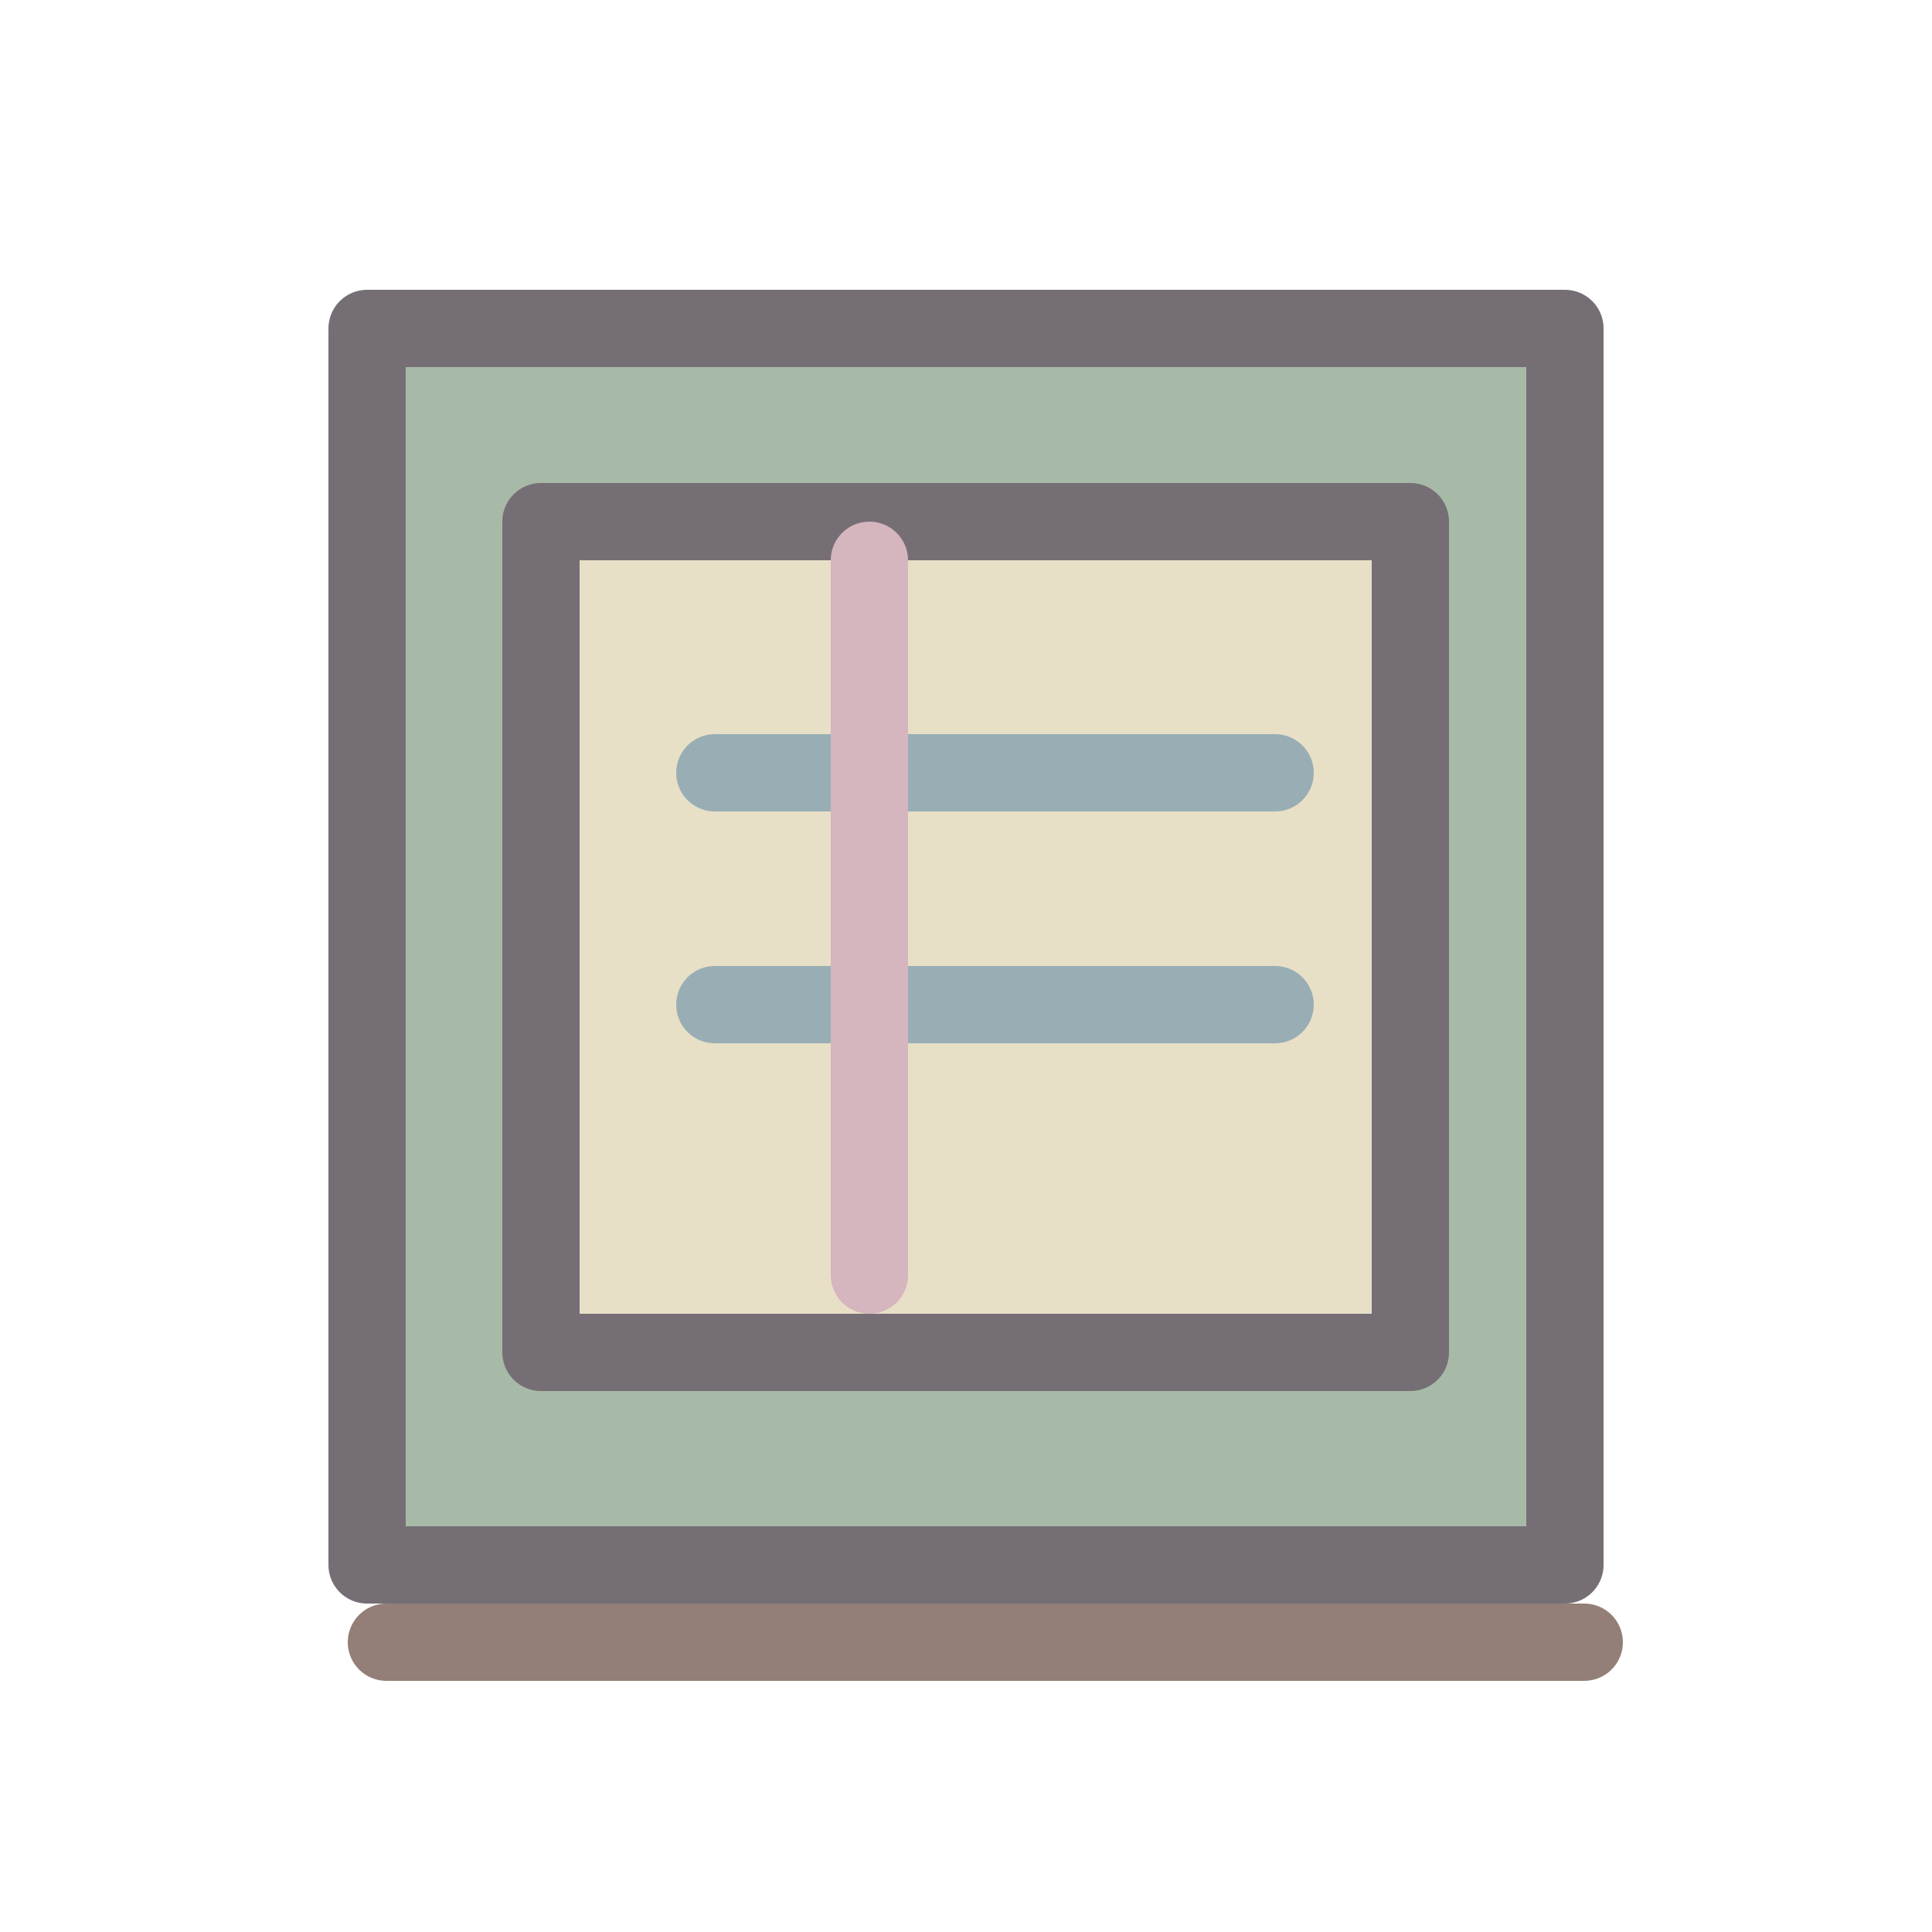
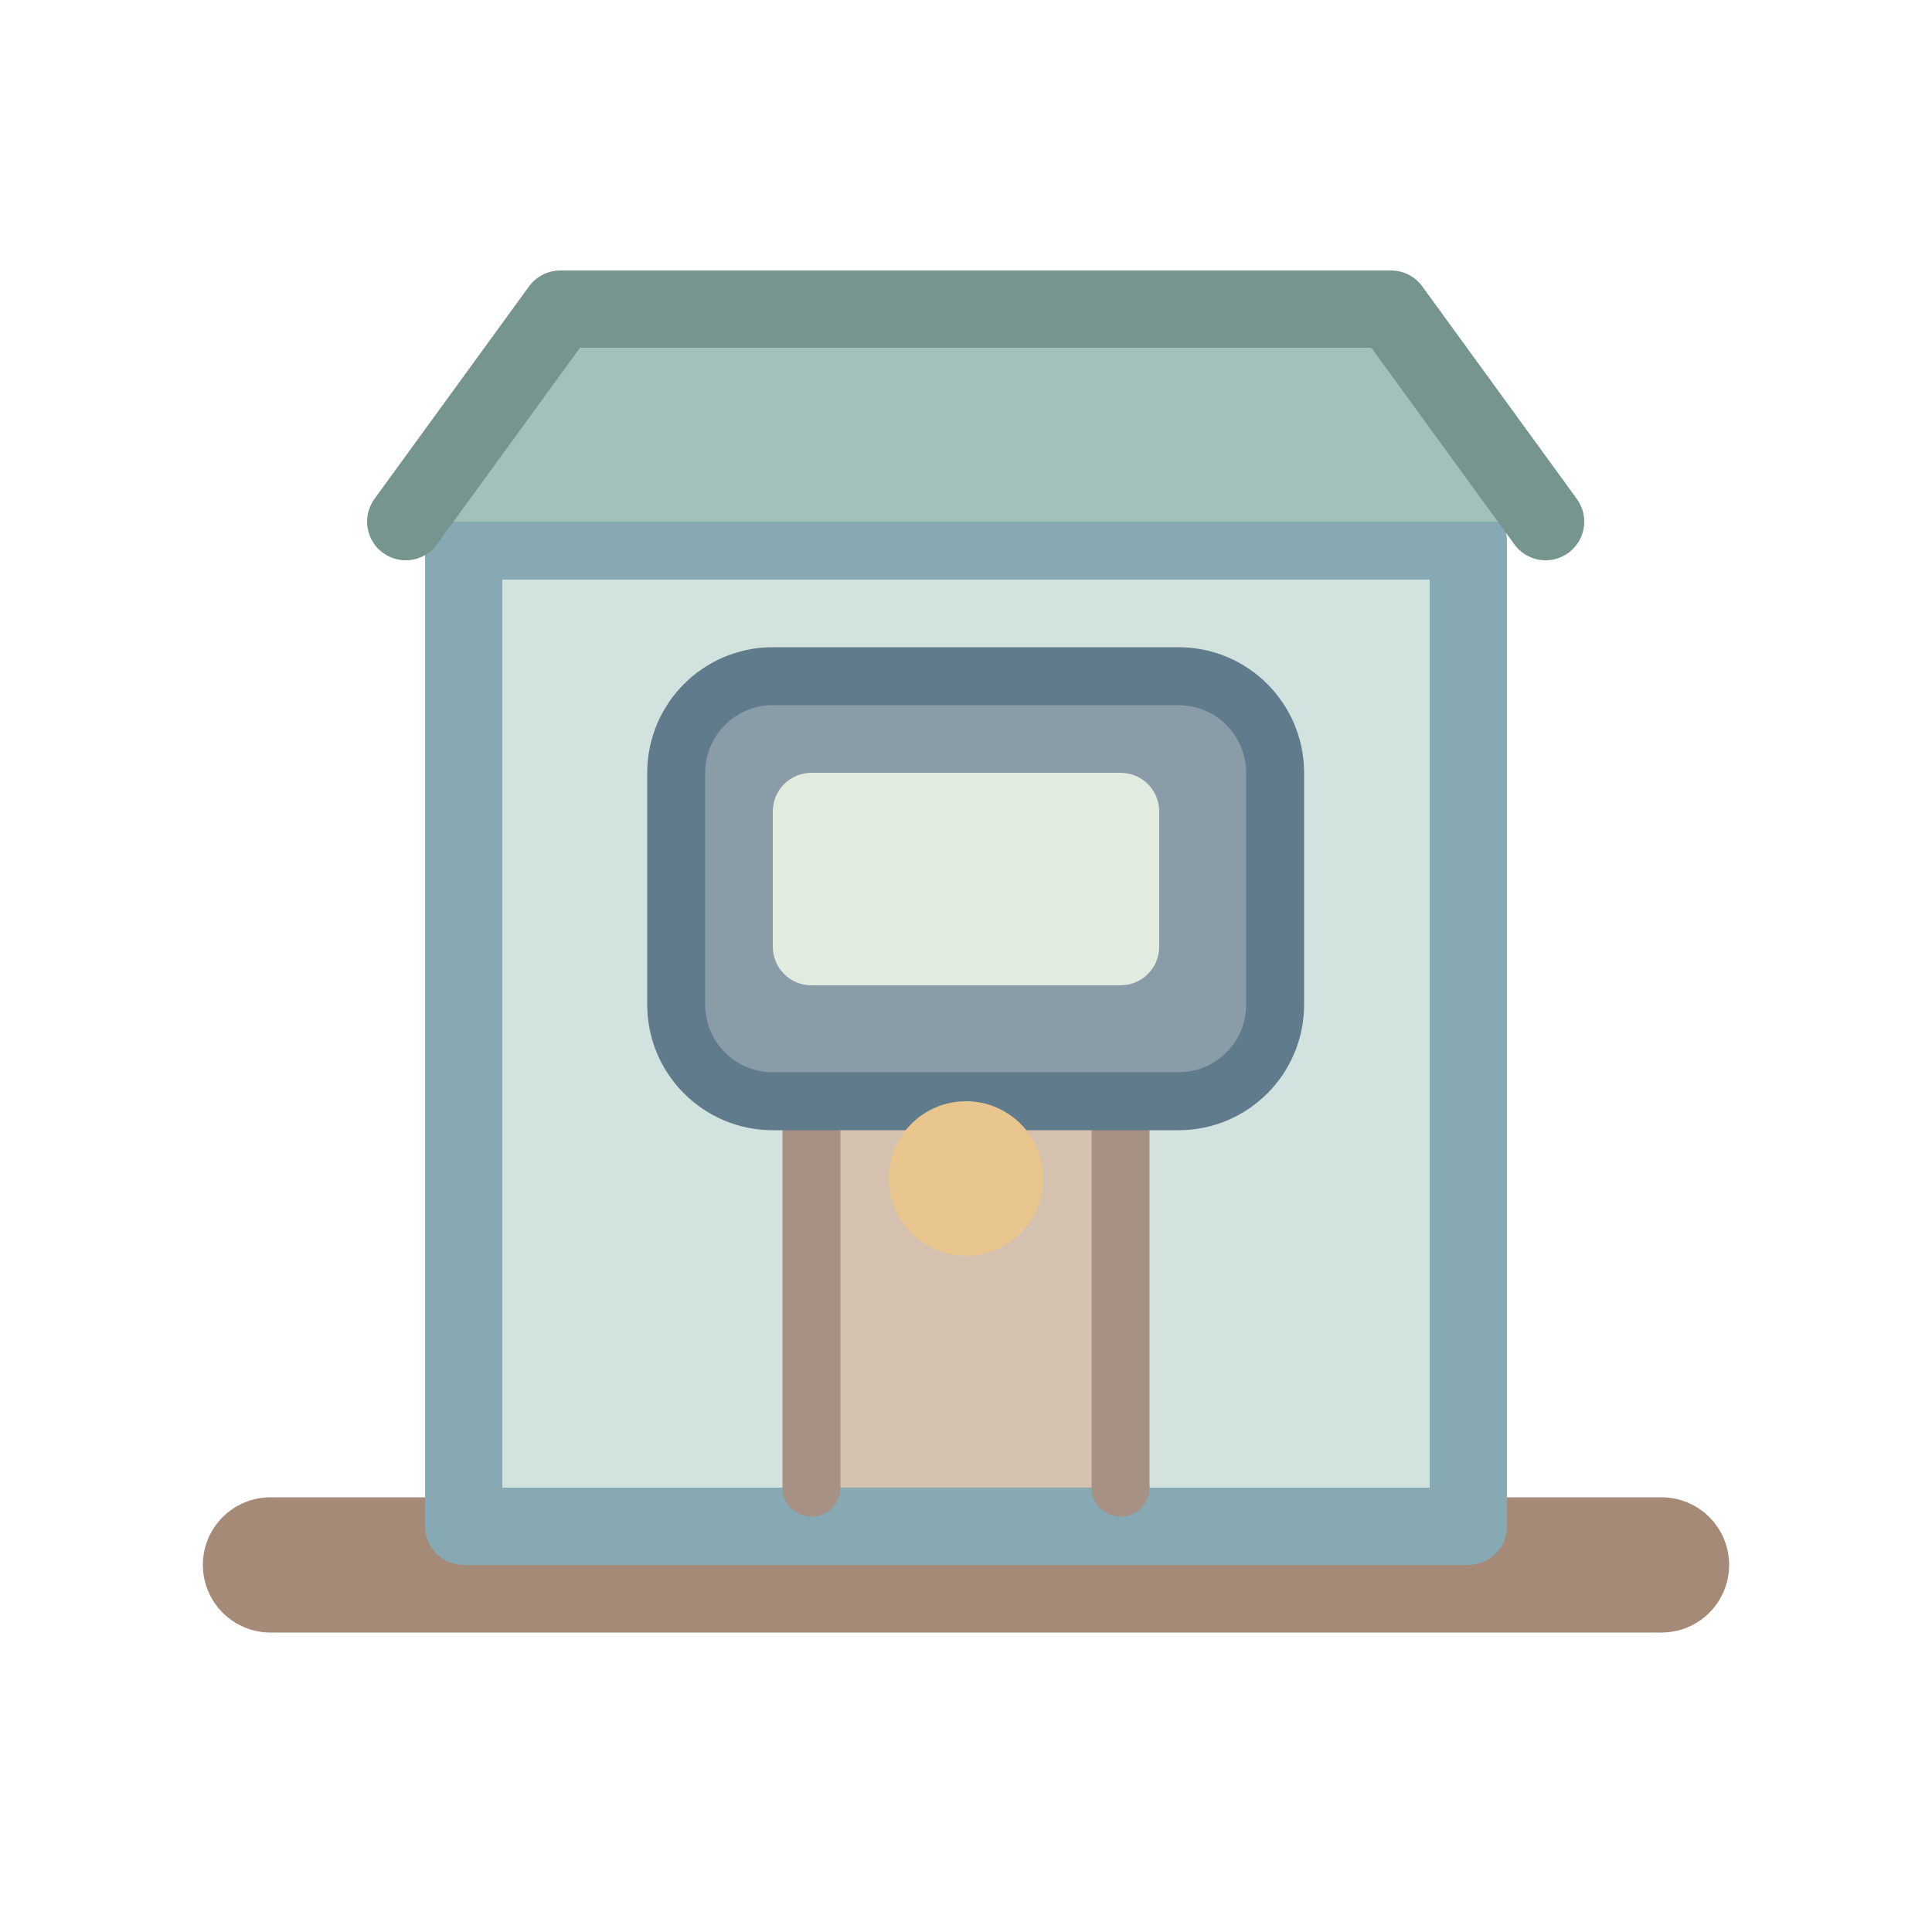
<svg xmlns="http://www.w3.org/2000/svg" viewBox="0 0 100 100">
-   <g stroke="#756F75" stroke-width="4" stroke-linecap="round" stroke-linejoin="round">
-     <path d="M19 17h62v64H19Z" fill="#A7BAA7" />
-     <path d="M28 27h45v43H28Z" fill="#E8DFC7" />
-     <path d="M37 40h29m-29 12h29" stroke="#98AEB4" />
-     <path d="M45 29v37" stroke="#D5B5BE" />
-     <path d="M20 85h62" stroke="#937F77" />
+   <g stroke-linecap="round" stroke-linejoin="round">
+     <path d="M14 81h72" stroke="#A58A77" stroke-width="7" />
+     <path d="M24 28h52v51H24Z" fill="#D2E3DF" stroke="#86A9B3" stroke-width="4" />
+     <path d="M21 27 29 16h43l8 11" fill="#A4C0BA" stroke="#77958F" stroke-width="4" />
+     <path d="M42 77V55h16v22" fill="#D4C1B0" stroke="#A79184" stroke-width="3" />
+     <rect x="35" y="35" width="31" height="22" rx="5" fill="#8B9CA9" stroke="#607B8C" stroke-width="3" />
+     <rect x="40" y="40" width="20" height="11" rx="2" fill="#E2EBDF" />
+     <circle cx="50" cy="61" r="4" fill="#E8C68D" />
  </g>
</svg>
